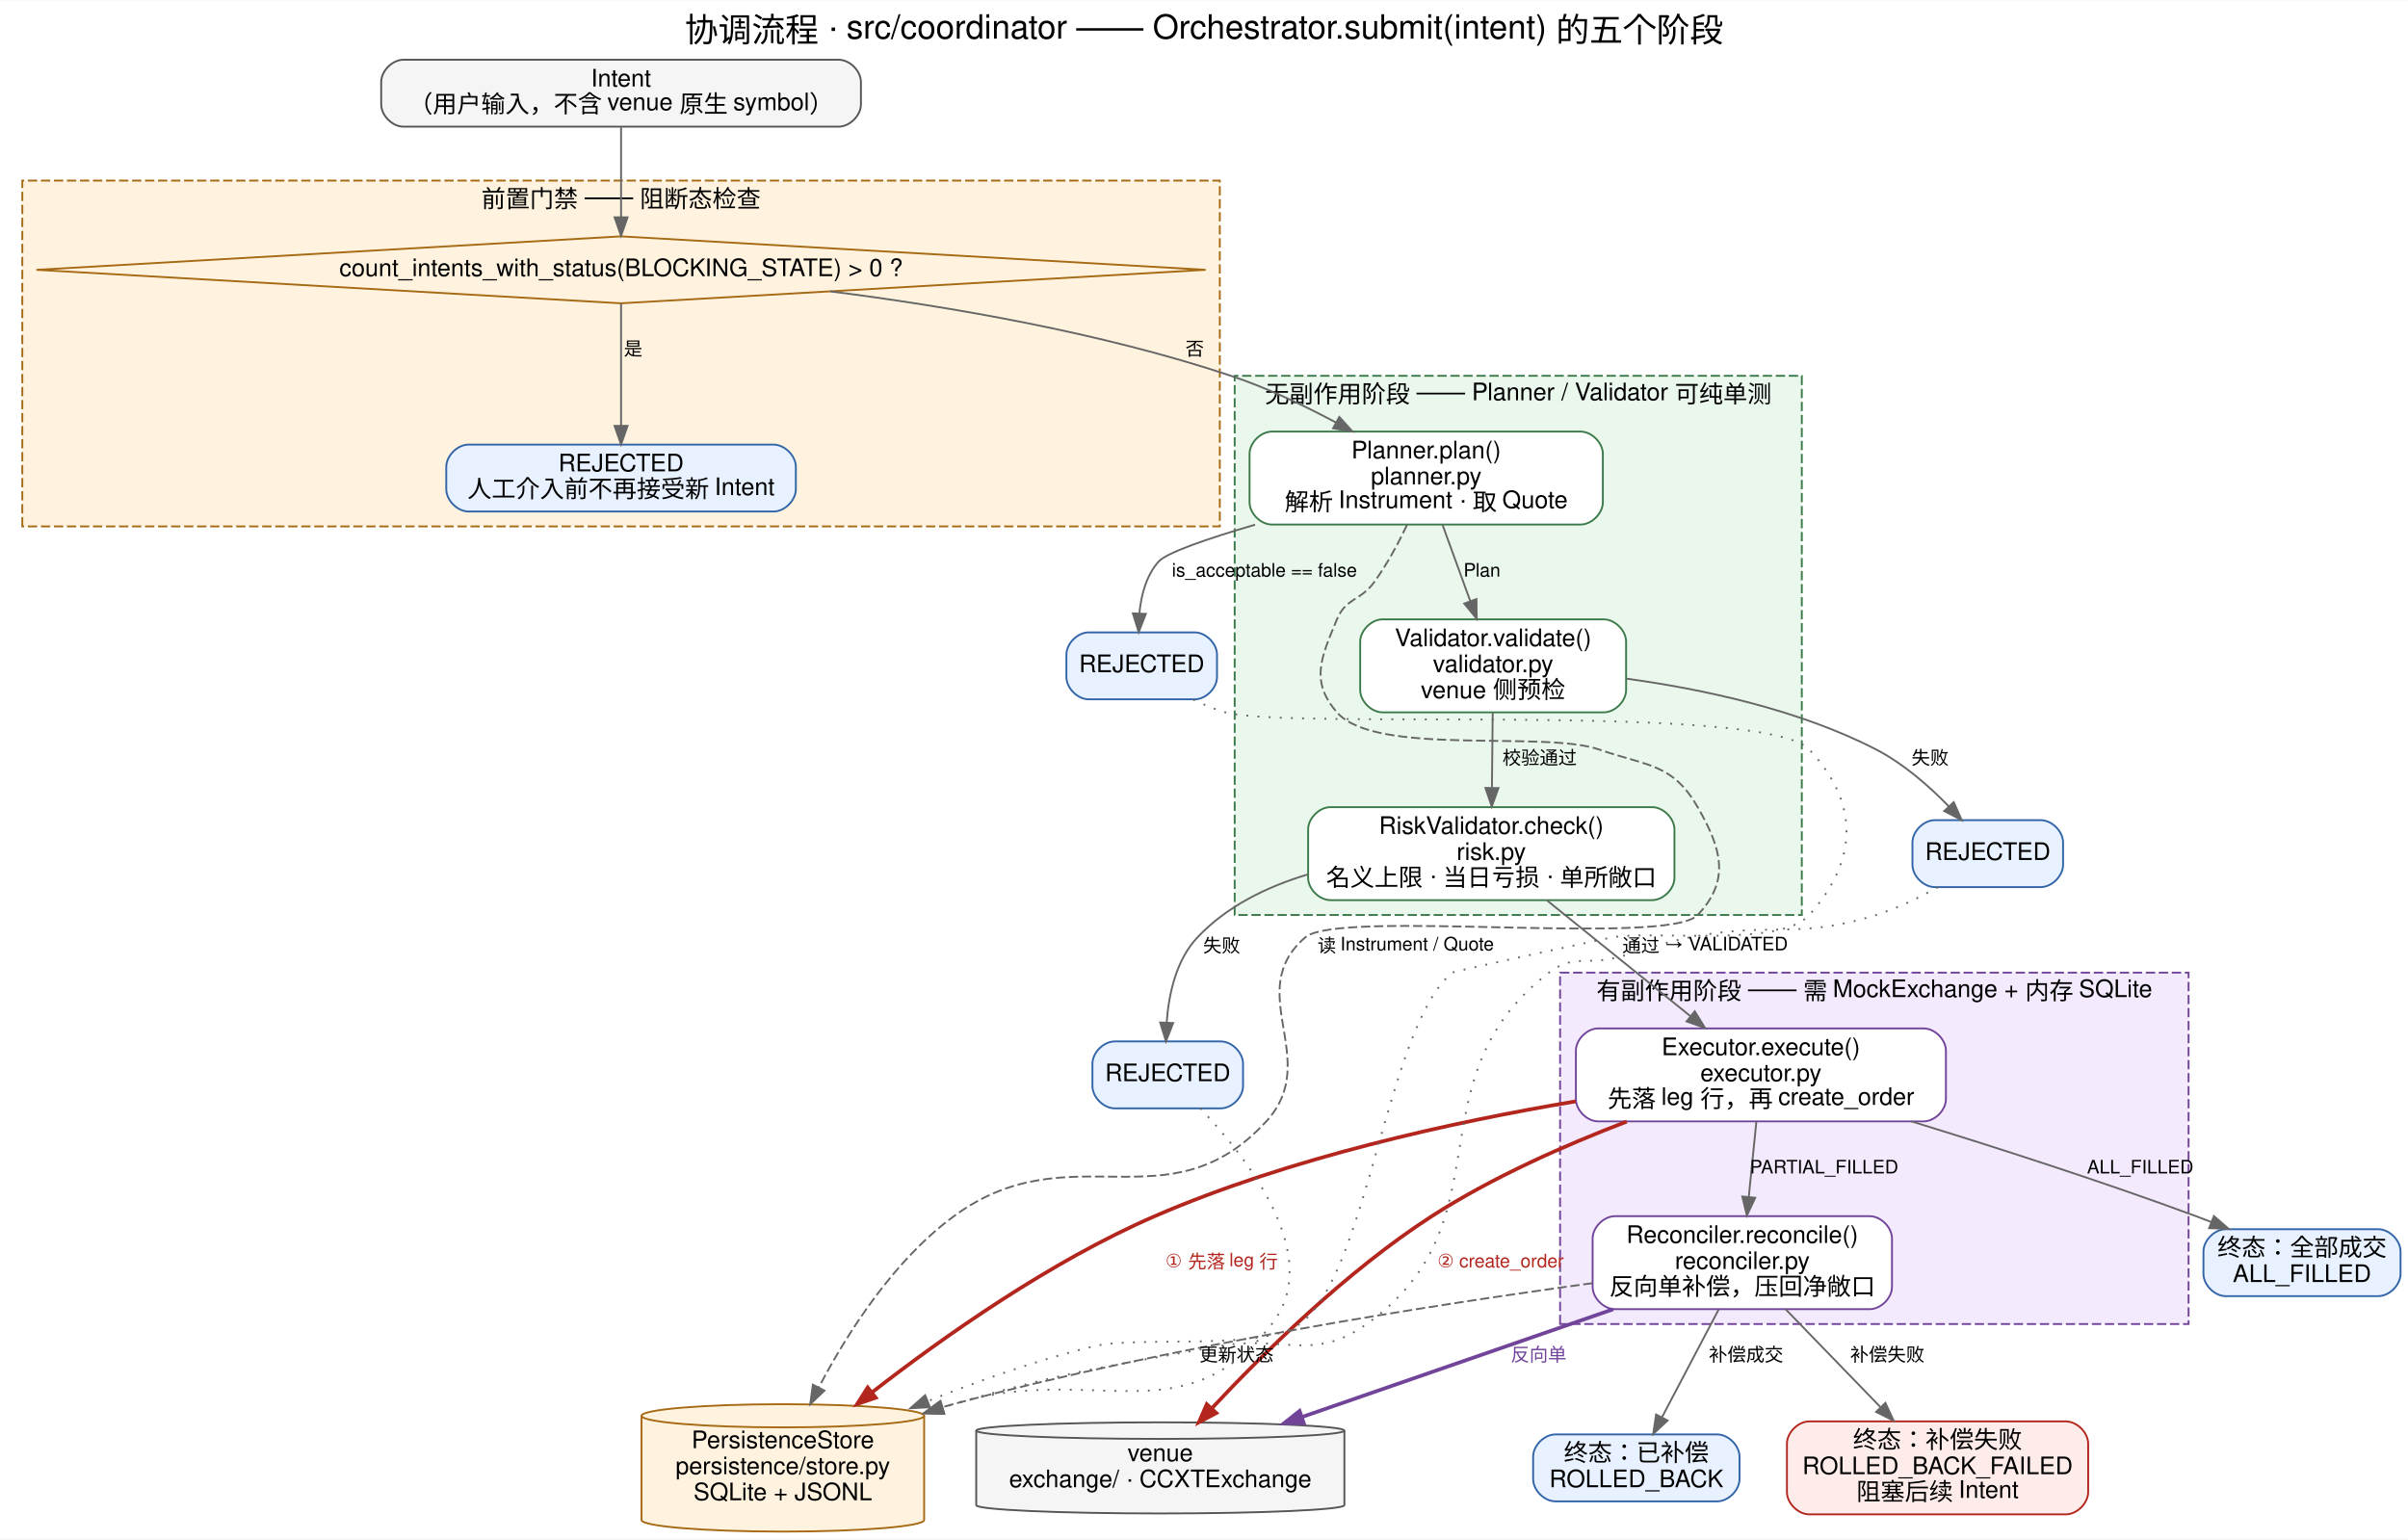
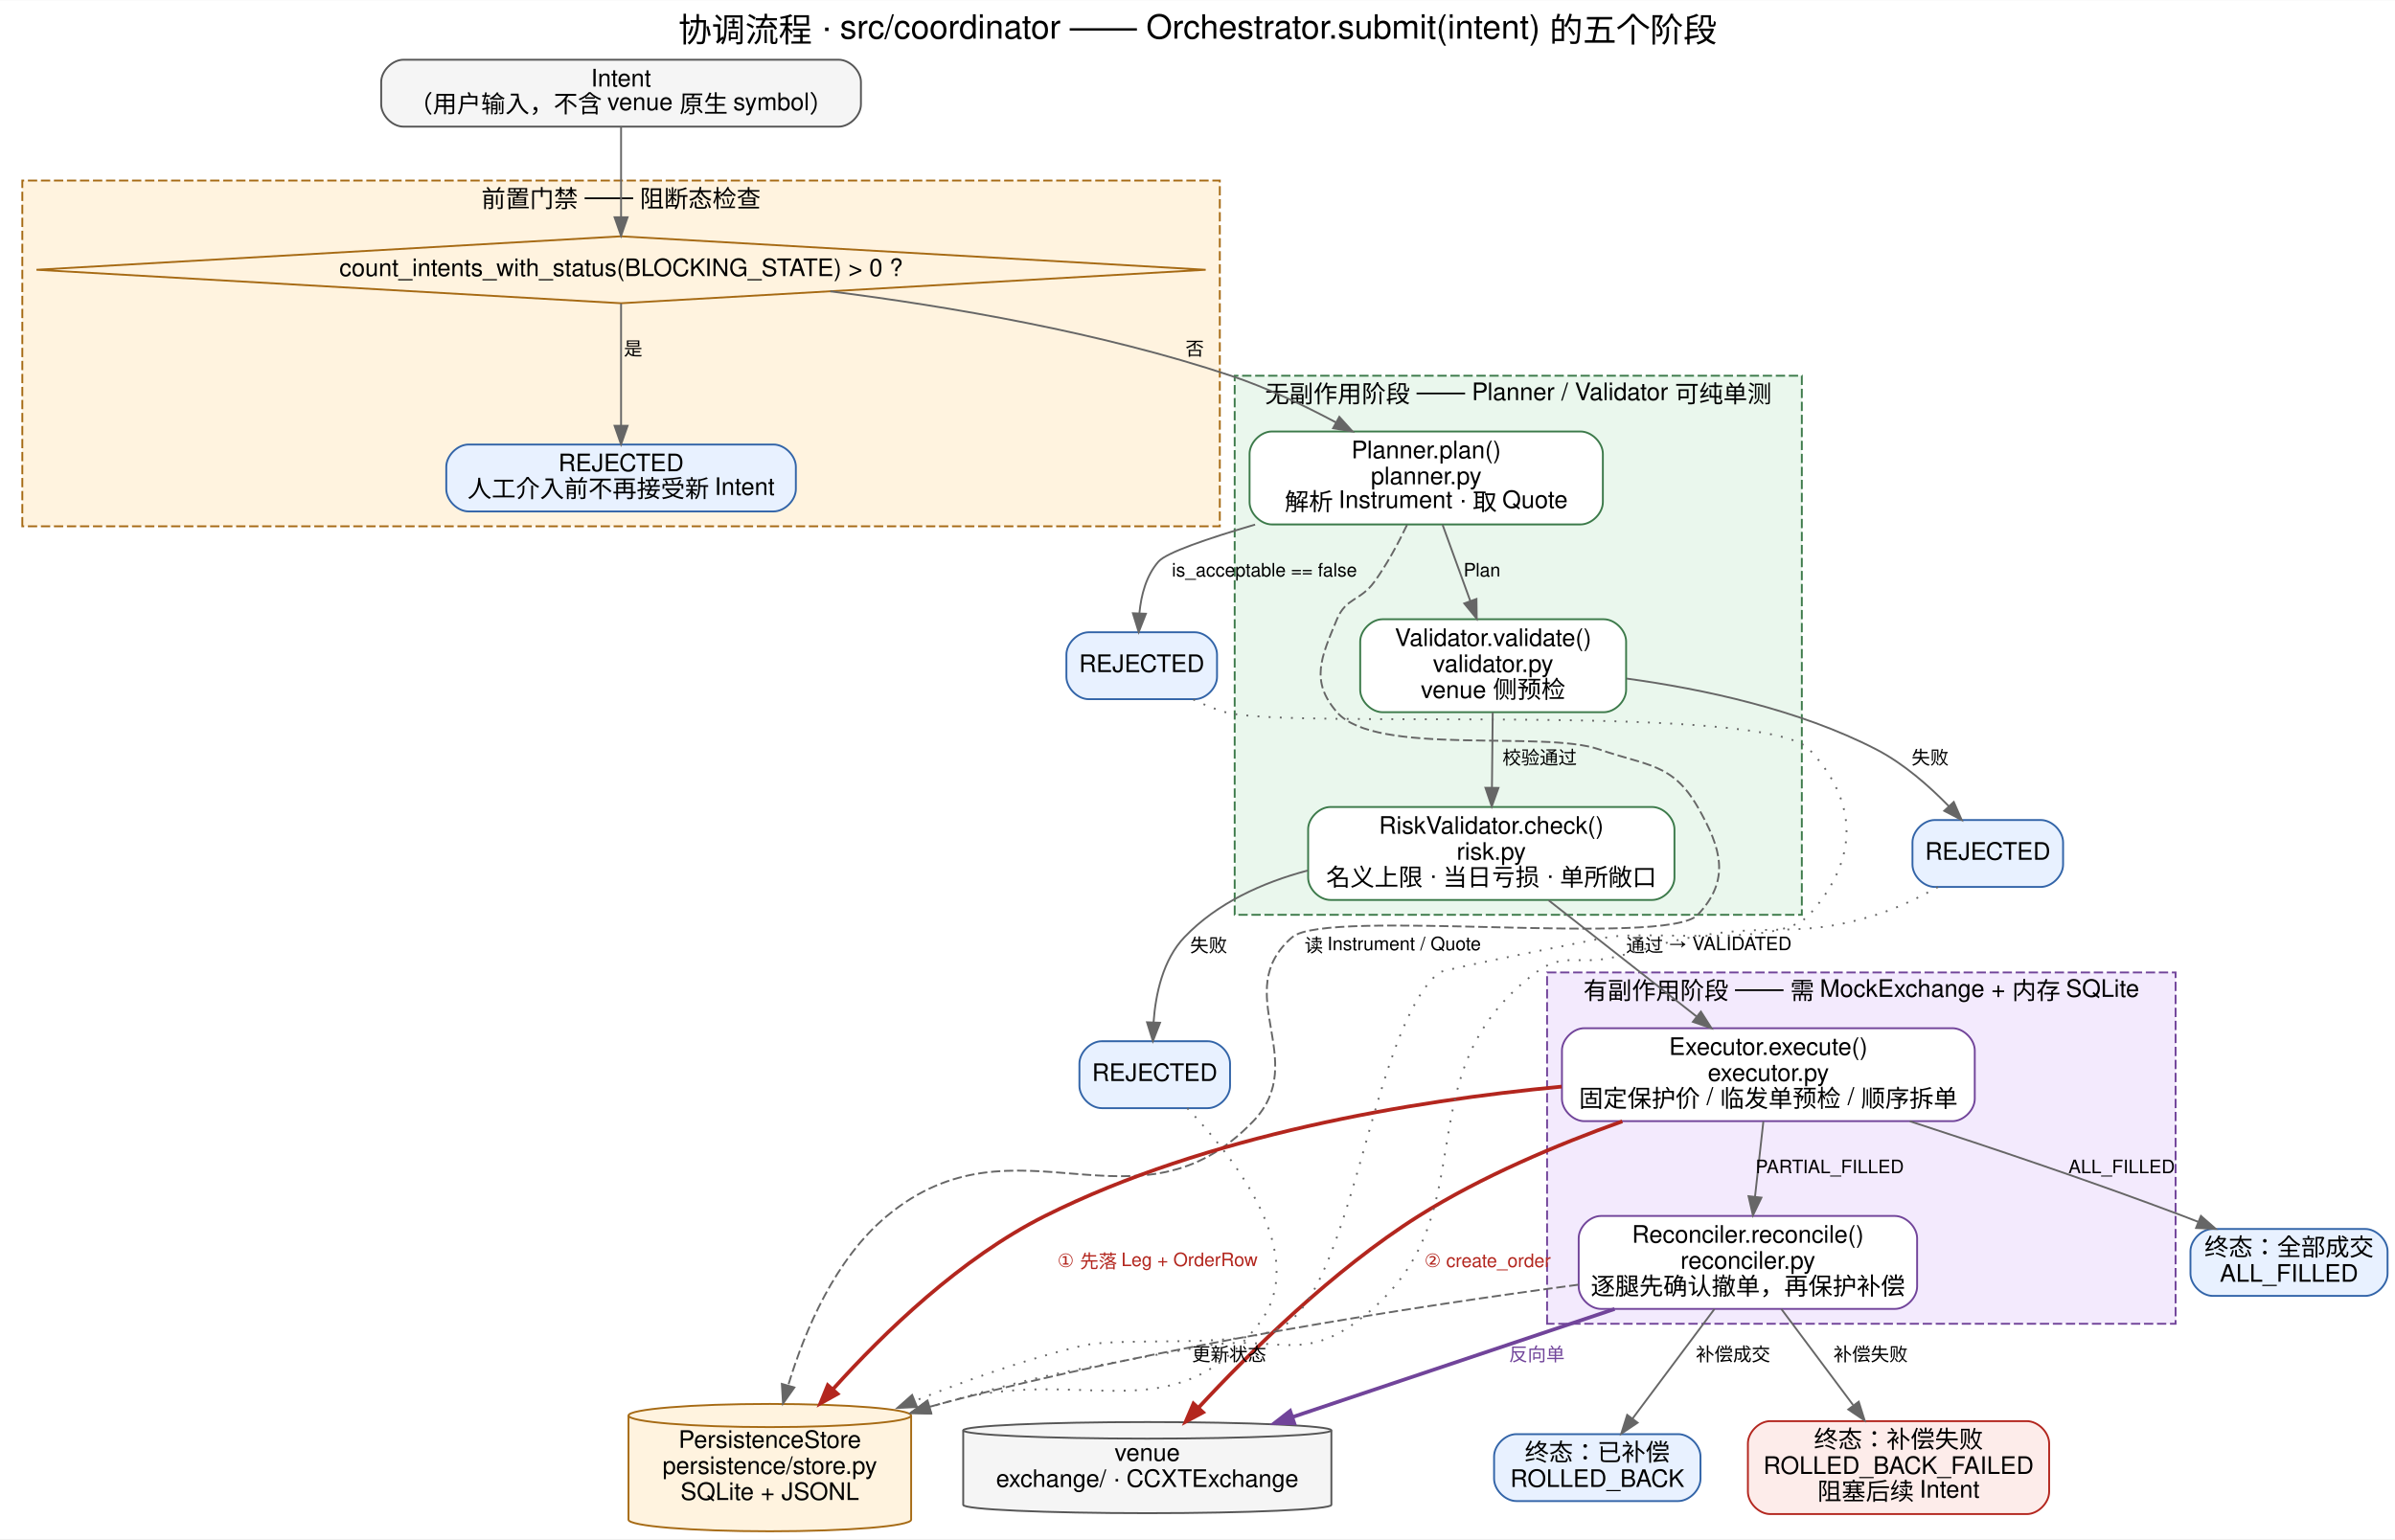
- <svg xmlns="http://www.w3.org/2000/svg" width="1295pt" height="828pt" viewBox="0.00 0.00 1295.00 827.75">
+ <svg xmlns="http://www.w3.org/2000/svg" width="1288pt" height="828pt" viewBox="0.00 0.00 1288.00 827.75">
  <g id="graph0" class="graph" transform="scale(1 1) rotate(0) translate(4 823.75)">
-     <polygon fill="white" stroke="transparent" points="-4,4 -4,-823.75 1291,-823.75 1291,4 -4,4" />
-     <text text-anchor="middle" x="643.5" y="-801.35" font-family="Helvetica,sans-Serif" font-size="18.00">协调流程 · src/coordinator —— Orchestrator.submit(intent) 的五个阶段</text>
+     <polygon fill="white" stroke="transparent" points="-4,4 -4,-823.75 1284,-823.75 1284,4 -4,4" />
+     <text text-anchor="middle" x="640" y="-801.35" font-family="Helvetica,sans-Serif" font-size="18.00">协调流程 · src/coordinator —— Orchestrator.submit(intent) 的五个阶段</text>
    <g id="clust1" class="cluster">
      <polygon fill="#fff3df" stroke="#a66a14" stroke-dasharray="5,2" points="8,-540.75 8,-726.75 652,-726.75 652,-540.75 8,-540.75" />
      <text text-anchor="middle" x="330" y="-712.35" font-family="Helvetica,sans-Serif" font-size="13.00">前置门禁 —— 阻断态检查</text>
    </g>
    <g id="clust2" class="cluster">
      <polygon fill="#eaf7ed" stroke="#3c7a4a" stroke-dasharray="5,2" points="660,-331.75 660,-621.75 965,-621.75 965,-331.75 660,-331.75" />
      <text text-anchor="middle" x="812.5" y="-607.35" font-family="Helvetica,sans-Serif" font-size="13.00">无副作用阶段 —— Planner / Validator 可纯单测</text>
    </g>
    <g id="clust3" class="cluster">
-       <polygon fill="#f3eafd" stroke="#71449a" stroke-dasharray="5,2" points="835,-111.75 835,-300.75 1173,-300.75 1173,-111.75 835,-111.75" />
-       <text text-anchor="middle" x="1004" y="-286.35" font-family="Helvetica,sans-Serif" font-size="13.00">有副作用阶段 —— 需 MockExchange + 内存 SQLite</text>
+       <polygon fill="#f3eafd" stroke="#71449a" stroke-dasharray="5,2" points="828,-111.75 828,-300.75 1166,-300.75 1166,-111.75 828,-111.75" />
+       <text text-anchor="middle" x="997" y="-286.35" font-family="Helvetica,sans-Serif" font-size="13.00">有副作用阶段 —— 需 MockExchange + 内存 SQLite</text>
    </g>
    <g id="node1" class="node">
      <path fill="#f5f5f5" stroke="#555555" d="M447,-791.75C447,-791.75 213,-791.75 213,-791.75 207,-791.75 201,-785.75 201,-779.75 201,-779.75 201,-767.75 201,-767.75 201,-761.75 207,-755.75 213,-755.75 213,-755.75 447,-755.75 447,-755.75 453,-755.75 459,-761.75 459,-767.75 459,-767.75 459,-779.75 459,-779.75 459,-785.75 453,-791.75 447,-791.75" />
      <text text-anchor="middle" x="330" y="-777.35" font-family="Helvetica,sans-Serif" font-size="13.00">Intent</text>
      <text text-anchor="middle" x="330" y="-763.35" font-family="Helvetica,sans-Serif" font-size="13.00">（用户输入，不含 venue 原生 symbol）</text>
    </g>
    <g id="node2" class="node">
      <polygon fill="#fff3df" stroke="#a66a14" points="330,-696.75 15.6,-678.75 330,-660.75 644.4,-678.75 330,-696.75" />
      <text text-anchor="middle" x="330" y="-675.35" font-family="Helvetica,sans-Serif" font-size="13.00">count_intents_with_status(BLOCKING_STATE) &gt; 0 ?</text>
    </g>
    <g id="edge1" class="edge">
      <path fill="none" stroke="#666666" d="M330,-755.69C330,-742.14 330,-722.93 330,-707.22" />
      <polygon fill="#666666" stroke="#666666" points="333.5,-707.01 330,-697.01 326.5,-707.01 333.5,-707.01" />
    </g>
    <g id="node3" class="node">
      <path fill="#e8f1ff" stroke="#3264a8" d="M412,-584.75C412,-584.75 248,-584.75 248,-584.75 242,-584.75 236,-578.75 236,-572.75 236,-572.75 236,-560.75 236,-560.75 236,-554.75 242,-548.75 248,-548.75 248,-548.75 412,-548.75 412,-548.75 418,-548.75 424,-554.75 424,-560.75 424,-560.75 424,-572.75 424,-572.75 424,-578.75 418,-584.75 412,-584.75" />
      <text text-anchor="middle" x="330" y="-570.35" font-family="Helvetica,sans-Serif" font-size="13.00">REJECTED</text>
      <text text-anchor="middle" x="330" y="-556.35" font-family="Helvetica,sans-Serif" font-size="13.00">人工介入前不再接受新 Intent</text>
    </g>
    <g id="edge2" class="edge">
      <path fill="none" stroke="#666666" d="M330,-660.56C330,-642.96 330,-615.36 330,-594.82" />
      <polygon fill="#666666" stroke="#666666" points="333.5,-594.82 330,-584.82 326.5,-594.82 333.5,-594.82" />
      <text text-anchor="middle" x="336.5" y="-632.75" font-family="Helvetica,sans-Serif" font-size="10.00">是</text>
    </g>
    <g id="node4" class="node">
      <path fill="#ffffff" stroke="#3c7a4a" d="M846,-591.75C846,-591.75 680,-591.75 680,-591.75 674,-591.75 668,-585.75 668,-579.75 668,-579.75 668,-553.75 668,-553.75 668,-547.75 674,-541.75 680,-541.75 680,-541.75 846,-541.75 846,-541.75 852,-541.75 858,-547.75 858,-553.75 858,-553.75 858,-579.75 858,-579.75 858,-585.75 852,-591.75 846,-591.75" />
      <text text-anchor="middle" x="763" y="-577.35" font-family="Helvetica,sans-Serif" font-size="13.00">Planner.plan()</text>
      <text text-anchor="middle" x="763" y="-563.35" font-family="Helvetica,sans-Serif" font-size="13.00">planner.py</text>
      <text text-anchor="middle" x="763" y="-549.35" font-family="Helvetica,sans-Serif" font-size="13.00">解析 Instrument · 取 Quote</text>
    </g>
    <g id="edge3" class="edge">
      <path fill="none" stroke="#666666" d="M442.53,-667.16C506.82,-658.99 588.27,-645.02 658,-621.75 677.21,-615.34 697.23,-605.84 714.57,-596.58" />
      <polygon fill="#666666" stroke="#666666" points="716.27,-599.64 723.38,-591.78 712.92,-593.5 716.27,-599.64" />
      <text text-anchor="middle" x="638.5" y="-632.75" font-family="Helvetica,sans-Serif" font-size="10.00">否</text>
    </g>
    <g id="node5" class="node">
      <path fill="#ffffff" stroke="#3c7a4a" d="M858.5,-490.75C858.5,-490.75 739.5,-490.75 739.5,-490.75 733.5,-490.75 727.5,-484.75 727.5,-478.75 727.5,-478.75 727.5,-452.75 727.5,-452.75 727.5,-446.75 733.5,-440.75 739.5,-440.75 739.5,-440.75 858.5,-440.75 858.5,-440.75 864.5,-440.75 870.5,-446.75 870.5,-452.75 870.5,-452.75 870.5,-478.75 870.5,-478.75 870.5,-484.75 864.5,-490.75 858.5,-490.75" />
      <text text-anchor="middle" x="799" y="-476.35" font-family="Helvetica,sans-Serif" font-size="13.00">Validator.validate()</text>
      <text text-anchor="middle" x="799" y="-462.35" font-family="Helvetica,sans-Serif" font-size="13.00">validator.py</text>
      <text text-anchor="middle" x="799" y="-448.35" font-family="Helvetica,sans-Serif" font-size="13.00">venue 侧预检</text>
    </g>
    <g id="edge5" class="edge">
      <path fill="none" stroke="#666666" d="M771.81,-541.53C776.3,-529.19 781.83,-513.97 786.73,-500.5" />
      <polygon fill="#666666" stroke="#666666" points="790.03,-501.66 790.16,-491.06 783.45,-499.26 790.03,-501.66" />
      <text text-anchor="middle" x="793" y="-513.75" font-family="Helvetica,sans-Serif" font-size="10.00">Plan</text>
    </g>
    <g id="node9" class="node">
-       <path fill="#fff3df" stroke="#a66a14" d="M493,-62.4C493,-65.83 458.94,-68.63 417,-68.63 375.06,-68.63 341,-65.83 341,-62.4 341,-62.4 341,-6.35 341,-6.35 341,-2.92 375.06,-0.12 417,-0.12 458.94,-0.12 493,-2.92 493,-6.35 493,-6.35 493,-62.4 493,-62.4" />
-       <path fill="none" stroke="#a66a14" d="M493,-62.4C493,-58.96 458.94,-56.17 417,-56.17 375.06,-56.17 341,-58.96 341,-62.4" />
-       <text text-anchor="middle" x="417" y="-44.98" font-family="Helvetica,sans-Serif" font-size="13.00">PersistenceStore</text>
-       <text text-anchor="middle" x="417" y="-30.98" font-family="Helvetica,sans-Serif" font-size="13.00">persistence/store.py</text>
-       <text text-anchor="middle" x="417" y="-16.98" font-family="Helvetica,sans-Serif" font-size="13.00">SQLite + JSONL</text>
+       <path fill="#fff3df" stroke="#a66a14" d="M486,-62.4C486,-65.83 451.94,-68.63 410,-68.63 368.06,-68.63 334,-65.83 334,-62.4 334,-62.4 334,-6.35 334,-6.35 334,-2.92 368.06,-0.12 410,-0.12 451.94,-0.12 486,-2.92 486,-6.35 486,-6.35 486,-62.4 486,-62.4" />
+       <path fill="none" stroke="#a66a14" d="M486,-62.4C486,-58.96 451.94,-56.17 410,-56.17 368.06,-56.17 334,-58.96 334,-62.4" />
+       <text text-anchor="middle" x="410" y="-44.98" font-family="Helvetica,sans-Serif" font-size="13.00">PersistenceStore</text>
+       <text text-anchor="middle" x="410" y="-30.98" font-family="Helvetica,sans-Serif" font-size="13.00">persistence/store.py</text>
+       <text text-anchor="middle" x="410" y="-16.98" font-family="Helvetica,sans-Serif" font-size="13.00">SQLite + JSONL</text>
    </g>
    <g id="edge18" class="edge">
-       <path fill="none" stroke="#666666" stroke-dasharray="5,2" d="M752.69,-541.52C747.96,-531.57 741.86,-520.2 735,-510.75 727.61,-500.58 719.81,-502.36 715,-490.75 706.5,-470.22 700.43,-457.53 715,-440.75 735.75,-416.85 826.11,-431.16 856,-420.75 881.77,-411.78 895.42,-413.42 909,-389.75 921.83,-367.39 926.7,-350.49 909,-331.75 892.87,-314.68 715.82,-335.04 698,-319.75 663.87,-290.46 707.41,-253.89 677,-220.75 624.24,-163.26 571.93,-215.88 509,-169.75 476.66,-146.04 451.92,-107.36 436.28,-77.57" />
-       <polygon fill="#666666" stroke="#666666" points="439.38,-75.95 431.72,-68.64 433.15,-79.14 439.38,-75.95" />
-       <text text-anchor="middle" x="752" y="-311.75" font-family="Helvetica,sans-Serif" font-size="10.00">读 Instrument / Quote</text>
+       <path fill="none" stroke="#666666" stroke-dasharray="5,2" d="M752.69,-541.52C747.96,-531.57 741.86,-520.2 735,-510.75 727.61,-500.58 719.81,-502.36 715,-490.75 706.5,-470.22 700.43,-457.53 715,-440.75 735.75,-416.85 826.11,-431.16 856,-420.75 881.77,-411.78 895.42,-413.42 909,-389.75 921.83,-367.39 926.72,-350.47 909,-331.75 892.32,-314.13 709.42,-335.53 691,-319.75 656.84,-290.49 701.09,-253.25 670,-220.75 607.48,-155.4 542.59,-227.52 473,-169.75 445.13,-146.61 428.87,-108.35 419.87,-78.56" />
+       <polygon fill="#666666" stroke="#666666" points="423.2,-77.48 417.09,-68.82 416.47,-79.4 423.2,-77.48" />
+       <text text-anchor="middle" x="745" y="-311.75" font-family="Helvetica,sans-Serif" font-size="10.00">读 Instrument / Quote</text>
    </g>
    <g id="node11" class="node">
      <path fill="#e8f1ff" stroke="#3264a8" d="M638.5,-483.75C638.5,-483.75 581.5,-483.75 581.5,-483.75 575.5,-483.75 569.5,-477.75 569.5,-471.75 569.5,-471.75 569.5,-459.75 569.5,-459.75 569.5,-453.75 575.5,-447.75 581.5,-447.75 581.5,-447.75 638.5,-447.75 638.5,-447.75 644.5,-447.75 650.5,-453.75 650.5,-459.75 650.5,-459.75 650.5,-471.75 650.5,-471.75 650.5,-477.75 644.5,-483.75 638.5,-483.75" />
      <text text-anchor="middle" x="610" y="-462.35" font-family="Helvetica,sans-Serif" font-size="13.00">REJECTED</text>
    </g>
    <g id="edge4" class="edge">
      <path fill="none" stroke="#666666" d="M670.97,-541.67C645.3,-534.15 623.21,-526.57 619,-521.75 612.41,-514.21 609.68,-503.77 608.76,-494.01" />
      <polygon fill="#666666" stroke="#666666" points="612.25,-493.72 608.38,-483.86 605.26,-493.98 612.25,-493.72" />
      <text text-anchor="middle" x="676" y="-513.75" font-family="Helvetica,sans-Serif" font-size="10.00">is_acceptable == false</text>
    </g>
    <g id="node6" class="node">
      <path fill="#ffffff" stroke="#3c7a4a" d="M884.5,-389.75C884.5,-389.75 711.5,-389.75 711.5,-389.75 705.5,-389.75 699.5,-383.75 699.5,-377.75 699.5,-377.75 699.5,-351.75 699.5,-351.75 699.5,-345.75 705.5,-339.75 711.5,-339.75 711.5,-339.75 884.5,-339.75 884.5,-339.75 890.5,-339.75 896.5,-345.75 896.5,-351.75 896.5,-351.75 896.5,-377.75 896.5,-377.75 896.5,-383.75 890.5,-389.75 884.5,-389.75" />
      <text text-anchor="middle" x="798" y="-375.35" font-family="Helvetica,sans-Serif" font-size="13.00">RiskValidator.check()</text>
      <text text-anchor="middle" x="798" y="-361.35" font-family="Helvetica,sans-Serif" font-size="13.00">risk.py</text>
      <text text-anchor="middle" x="798" y="-347.35" font-family="Helvetica,sans-Serif" font-size="13.00">名义上限 · 当日亏损 · 单所敞口</text>
    </g>
    <g id="edge7" class="edge">
      <path fill="none" stroke="#666666" d="M798.76,-440.53C798.63,-428.43 798.48,-413.56 798.35,-400.29" />
      <polygon fill="#666666" stroke="#666666" points="801.85,-400.03 798.25,-390.06 794.85,-400.1 801.85,-400.03" />
      <text text-anchor="middle" x="824" y="-412.75" font-family="Helvetica,sans-Serif" font-size="10.00">校验通过</text>
    </g>
    <g id="node12" class="node">
      <path fill="#e8f1ff" stroke="#3264a8" d="M1093.5,-382.75C1093.5,-382.75 1036.5,-382.75 1036.5,-382.75 1030.5,-382.75 1024.5,-376.75 1024.5,-370.75 1024.5,-370.75 1024.5,-358.75 1024.5,-358.75 1024.5,-352.75 1030.5,-346.75 1036.5,-346.75 1036.5,-346.75 1093.5,-346.75 1093.5,-346.75 1099.5,-346.75 1105.5,-352.75 1105.5,-358.75 1105.5,-358.75 1105.5,-370.75 1105.5,-370.75 1105.5,-376.75 1099.5,-382.75 1093.5,-382.75" />
      <text text-anchor="middle" x="1065" y="-361.35" font-family="Helvetica,sans-Serif" font-size="13.00">REJECTED</text>
    </g>
    <g id="edge6" class="edge">
      <path fill="none" stroke="#666666" d="M870.8,-458.84C911.9,-453.21 963.4,-442.21 1005,-420.75 1019.69,-413.17 1033.49,-401.03 1044.14,-390.08" />
      <polygon fill="#666666" stroke="#666666" points="1046.71,-392.46 1050.98,-382.76 1041.59,-387.68 1046.71,-392.46" />
      <text text-anchor="middle" x="1034" y="-412.75" font-family="Helvetica,sans-Serif" font-size="10.00">失败</text>
    </g>
    <g id="node7" class="node">
-       <path fill="#ffffff" stroke="#71449a" d="M1030.5,-270.75C1030.5,-270.75 855.5,-270.75 855.5,-270.75 849.5,-270.75 843.5,-264.75 843.5,-258.75 843.5,-258.75 843.5,-232.75 843.5,-232.75 843.5,-226.75 849.5,-220.75 855.5,-220.75 855.5,-220.75 1030.5,-220.75 1030.5,-220.75 1036.5,-220.75 1042.5,-226.75 1042.5,-232.75 1042.5,-232.75 1042.5,-258.75 1042.5,-258.75 1042.5,-264.75 1036.5,-270.75 1030.5,-270.75" />
-       <text text-anchor="middle" x="943" y="-256.35" font-family="Helvetica,sans-Serif" font-size="13.00">Executor.execute()</text>
-       <text text-anchor="middle" x="943" y="-242.35" font-family="Helvetica,sans-Serif" font-size="13.00">executor.py</text>
-       <text text-anchor="middle" x="943" y="-228.35" font-family="Helvetica,sans-Serif" font-size="13.00">先落 leg 行，再 create_order</text>
+       <path fill="#ffffff" stroke="#71449a" d="M1046,-270.75C1046,-270.75 848,-270.75 848,-270.75 842,-270.75 836,-264.75 836,-258.75 836,-258.75 836,-232.75 836,-232.75 836,-226.75 842,-220.75 848,-220.75 848,-220.75 1046,-220.75 1046,-220.75 1052,-220.75 1058,-226.75 1058,-232.75 1058,-232.75 1058,-258.75 1058,-258.75 1058,-264.75 1052,-270.75 1046,-270.75" />
+       <text text-anchor="middle" x="947" y="-256.35" font-family="Helvetica,sans-Serif" font-size="13.00">Executor.execute()</text>
+       <text text-anchor="middle" x="947" y="-242.35" font-family="Helvetica,sans-Serif" font-size="13.00">executor.py</text>
+       <text text-anchor="middle" x="947" y="-228.35" font-family="Helvetica,sans-Serif" font-size="13.00">固定保护价 / 临发单预检 / 顺序拆单</text>
    </g>
    <g id="edge9" class="edge">
-       <path fill="none" stroke="#666666" d="M828.04,-339.51C850.4,-321.47 881.08,-296.71 905.12,-277.32" />
-       <polygon fill="#666666" stroke="#666666" points="907.41,-279.96 912.99,-270.96 903.01,-274.52 907.41,-279.96" />
-       <text text-anchor="middle" x="913" y="-311.75" font-family="Helvetica,sans-Serif" font-size="10.00">通过 → VALIDATED</text>
+       <path fill="none" stroke="#666666" d="M828.87,-339.51C851.92,-321.41 883.58,-296.55 908.32,-277.12" />
+       <polygon fill="#666666" stroke="#666666" points="910.72,-279.69 916.42,-270.76 906.4,-274.18 910.72,-279.69" />
+       <text text-anchor="middle" x="915" y="-311.75" font-family="Helvetica,sans-Serif" font-size="10.00">通过 → VALIDATED</text>
    </g>
    <g id="node13" class="node">
-       <path fill="#e8f1ff" stroke="#3264a8" d="M652.5,-263.75C652.5,-263.75 595.5,-263.75 595.5,-263.75 589.5,-263.75 583.5,-257.75 583.5,-251.75 583.5,-251.75 583.5,-239.75 583.5,-239.75 583.5,-233.75 589.5,-227.75 595.5,-227.75 595.5,-227.75 652.5,-227.75 652.5,-227.75 658.5,-227.75 664.5,-233.75 664.5,-239.75 664.5,-239.75 664.5,-251.75 664.5,-251.75 664.5,-257.75 658.5,-263.75 652.5,-263.75" />
-       <text text-anchor="middle" x="624" y="-242.35" font-family="Helvetica,sans-Serif" font-size="13.00">REJECTED</text>
+       <path fill="#e8f1ff" stroke="#3264a8" d="M645.5,-263.75C645.5,-263.75 588.5,-263.75 588.5,-263.75 582.5,-263.75 576.5,-257.75 576.5,-251.75 576.5,-251.75 576.5,-239.75 576.5,-239.75 576.5,-233.75 582.5,-227.75 588.5,-227.75 588.5,-227.75 645.5,-227.75 645.5,-227.75 651.5,-227.75 657.5,-233.75 657.5,-239.75 657.5,-239.75 657.5,-251.75 657.5,-251.75 657.5,-257.75 651.5,-263.75 645.5,-263.75" />
+       <text text-anchor="middle" x="617" y="-242.35" font-family="Helvetica,sans-Serif" font-size="13.00">REJECTED</text>
    </g>
    <g id="edge8" class="edge">
-       <path fill="none" stroke="#666666" d="M699.25,-353.55C677.22,-346.94 655.75,-336.4 640,-319.75 628.59,-307.69 624.59,-289.45 623.44,-274.22" />
-       <polygon fill="#666666" stroke="#666666" points="626.92,-273.65 623.05,-263.79 619.93,-273.92 626.92,-273.65" />
-       <text text-anchor="middle" x="653" y="-311.75" font-family="Helvetica,sans-Serif" font-size="10.00">失败</text>
+       <path fill="none" stroke="#666666" d="M699.23,-355.58C674.74,-349.06 650.52,-338.07 633,-319.75 621.42,-307.64 617.45,-289.16 616.36,-273.82" />
+       <polygon fill="#666666" stroke="#666666" points="619.86,-273.7 616.01,-263.83 612.86,-273.94 619.86,-273.7" />
+       <text text-anchor="middle" x="646" y="-311.75" font-family="Helvetica,sans-Serif" font-size="10.00">失败</text>
    </g>
    <g id="node8" class="node">
-       <path fill="#ffffff" stroke="#71449a" d="M1001.5,-169.75C1001.5,-169.75 864.5,-169.75 864.5,-169.75 858.5,-169.75 852.5,-163.75 852.5,-157.75 852.5,-157.75 852.5,-131.75 852.5,-131.75 852.5,-125.75 858.5,-119.75 864.5,-119.75 864.5,-119.75 1001.5,-119.75 1001.5,-119.75 1007.5,-119.75 1013.5,-125.75 1013.5,-131.75 1013.5,-131.75 1013.5,-157.75 1013.5,-157.75 1013.5,-163.75 1007.5,-169.75 1001.5,-169.75" />
-       <text text-anchor="middle" x="933" y="-155.35" font-family="Helvetica,sans-Serif" font-size="13.00">Reconciler.reconcile()</text>
-       <text text-anchor="middle" x="933" y="-141.35" font-family="Helvetica,sans-Serif" font-size="13.00">reconciler.py</text>
-       <text text-anchor="middle" x="933" y="-127.35" font-family="Helvetica,sans-Serif" font-size="13.00">反向单补偿，压回净敞口</text>
+       <path fill="#ffffff" stroke="#71449a" d="M1015,-169.75C1015,-169.75 857,-169.75 857,-169.75 851,-169.75 845,-163.75 845,-157.75 845,-157.75 845,-131.75 845,-131.75 845,-125.75 851,-119.75 857,-119.75 857,-119.75 1015,-119.75 1015,-119.75 1021,-119.75 1027,-125.75 1027,-131.75 1027,-131.75 1027,-157.75 1027,-157.75 1027,-163.75 1021,-169.75 1015,-169.75" />
+       <text text-anchor="middle" x="936" y="-155.35" font-family="Helvetica,sans-Serif" font-size="13.00">Reconciler.reconcile()</text>
+       <text text-anchor="middle" x="936" y="-141.35" font-family="Helvetica,sans-Serif" font-size="13.00">reconciler.py</text>
+       <text text-anchor="middle" x="936" y="-127.35" font-family="Helvetica,sans-Serif" font-size="13.00">逐腿先确认撤单，再保护补偿</text>
    </g>
    <g id="edge11" class="edge">
-       <path fill="none" stroke="#666666" d="M940.55,-220.53C939.33,-208.43 937.83,-193.56 936.49,-180.29" />
-       <polygon fill="#666666" stroke="#666666" points="939.94,-179.66 935.46,-170.06 932.98,-180.36 939.94,-179.66" />
-       <text text-anchor="middle" x="977" y="-192.75" font-family="Helvetica,sans-Serif" font-size="10.00">PARTIAL_FILLED</text>
+       <path fill="none" stroke="#666666" d="M944.31,-220.53C942.96,-208.43 941.31,-193.56 939.84,-180.29" />
+       <polygon fill="#666666" stroke="#666666" points="943.28,-179.61 938.7,-170.06 936.33,-180.39 943.28,-179.61" />
+       <text text-anchor="middle" x="980" y="-192.75" font-family="Helvetica,sans-Serif" font-size="10.00">PARTIAL_FILLED</text>
    </g>
    <g id="edge14" class="edge">
-       <path fill="none" stroke="#b3261e" stroke-width="2" d="M843.4,-231.52C777.27,-220.43 689.61,-201.21 617,-169.75 560.92,-145.45 503.71,-105.12 464.92,-74.97" />
-       <polygon fill="#b3261e" stroke="#b3261e" stroke-width="2" points="466.96,-72.12 456.93,-68.7 462.64,-77.63 466.96,-72.12" />
-       <text text-anchor="middle" x="653" y="-142.25" font-family="Helvetica,sans-Serif" font-size="10.00" fill="#b3261e">① 先落 leg 行</text>
+       <path fill="none" stroke="#b3261e" stroke-width="2" d="M835.82,-239.33C755.09,-231.68 645.19,-213.37 558,-169.75 512.93,-147.21 471.38,-107.01 443.85,-76.44" />
+       <polygon fill="#b3261e" stroke="#b3261e" stroke-width="2" points="446.41,-74.05 437.16,-68.89 441.17,-78.69 446.41,-74.05" />
+       <text text-anchor="middle" x="618.5" y="-142.25" font-family="Helvetica,sans-Serif" font-size="10.00" fill="#b3261e">① 先落 Leg + OrderRow</text>
    </g>
    <g id="node10" class="node">
-       <path fill="#f5f5f5" stroke="#555555" d="M719,-54.42C719,-56.88 674.63,-58.88 620,-58.88 565.37,-58.88 521,-56.88 521,-54.42 521,-54.42 521,-14.33 521,-14.33 521,-11.87 565.37,-9.87 620,-9.87 674.63,-9.87 719,-11.87 719,-14.33 719,-14.33 719,-54.42 719,-54.42" />
-       <path fill="none" stroke="#555555" d="M719,-54.42C719,-51.96 674.63,-49.97 620,-49.97 565.37,-49.97 521,-51.96 521,-54.42" />
-       <text text-anchor="middle" x="620" y="-37.98" font-family="Helvetica,sans-Serif" font-size="13.00">venue</text>
-       <text text-anchor="middle" x="620" y="-23.98" font-family="Helvetica,sans-Serif" font-size="13.00">exchange/ · CCXTExchange</text>
+       <path fill="#f5f5f5" stroke="#555555" d="M712,-54.42C712,-56.88 667.63,-58.88 613,-58.88 558.37,-58.88 514,-56.88 514,-54.42 514,-54.42 514,-14.33 514,-14.33 514,-11.87 558.37,-9.87 613,-9.87 667.63,-9.87 712,-11.87 712,-14.33 712,-14.33 712,-54.42 712,-54.42" />
+       <path fill="none" stroke="#555555" d="M712,-54.42C712,-51.96 667.63,-49.97 613,-49.97 558.37,-49.97 514,-51.96 514,-54.42" />
+       <text text-anchor="middle" x="613" y="-37.98" font-family="Helvetica,sans-Serif" font-size="13.00">venue</text>
+       <text text-anchor="middle" x="613" y="-23.98" font-family="Helvetica,sans-Serif" font-size="13.00">exchange/ · CCXTExchange</text>
    </g>
    <g id="edge15" class="edge">
-       <path fill="none" stroke="#b3261e" stroke-width="2" d="M870.86,-220.64C837.6,-207.93 798.4,-190.63 766,-169.75 720.28,-140.29 675.42,-96.05 647.75,-66.48" />
-       <polygon fill="#b3261e" stroke="#b3261e" stroke-width="2" points="650.12,-63.88 640.75,-58.92 644.98,-68.63 650.12,-63.88" />
-       <text text-anchor="middle" x="803" y="-142.25" font-family="Helvetica,sans-Serif" font-size="10.00" fill="#b3261e">② create_order</text>
+       <path fill="none" stroke="#b3261e" stroke-width="2" d="M868.47,-220.65C833.53,-208.15 792.75,-191 759,-169.75 712.97,-140.78 668.18,-96.43 640.61,-66.69" />
+       <polygon fill="#b3261e" stroke="#b3261e" stroke-width="2" points="642.98,-64.1 633.65,-59.09 637.82,-68.83 642.98,-64.1" />
+       <text text-anchor="middle" x="796" y="-142.25" font-family="Helvetica,sans-Serif" font-size="10.00" fill="#b3261e">② create_order</text>
    </g>
    <g id="node14" class="node">
-       <path fill="#e8f1ff" stroke="#3264a8" d="M1275,-162.75C1275,-162.75 1193,-162.75 1193,-162.75 1187,-162.75 1181,-156.75 1181,-150.75 1181,-150.75 1181,-138.75 1181,-138.75 1181,-132.75 1187,-126.75 1193,-126.75 1193,-126.75 1275,-126.75 1275,-126.75 1281,-126.75 1287,-132.75 1287,-138.75 1287,-138.75 1287,-150.75 1287,-150.75 1287,-156.75 1281,-162.75 1275,-162.75" />
-       <text text-anchor="middle" x="1234" y="-148.35" font-family="Helvetica,sans-Serif" font-size="13.00">终态：全部成交</text>
-       <text text-anchor="middle" x="1234" y="-134.35" font-family="Helvetica,sans-Serif" font-size="13.00">ALL_FILLED</text>
+       <path fill="#e8f1ff" stroke="#3264a8" d="M1268,-162.75C1268,-162.75 1186,-162.75 1186,-162.75 1180,-162.75 1174,-156.75 1174,-150.75 1174,-150.75 1174,-138.75 1174,-138.75 1174,-132.75 1180,-126.75 1186,-126.75 1186,-126.75 1268,-126.75 1268,-126.75 1274,-126.75 1280,-132.75 1280,-138.75 1280,-138.75 1280,-150.75 1280,-150.75 1280,-156.75 1274,-162.75 1268,-162.75" />
+       <text text-anchor="middle" x="1227" y="-148.35" font-family="Helvetica,sans-Serif" font-size="13.00">终态：全部成交</text>
+       <text text-anchor="middle" x="1227" y="-134.35" font-family="Helvetica,sans-Serif" font-size="13.00">ALL_FILLED</text>
    </g>
    <g id="edge10" class="edge">
-       <path fill="none" stroke="#666666" d="M1024.01,-220.72C1069.34,-206.79 1126.69,-188.36 1177,-169.75 1179.69,-168.75 1182.44,-167.71 1185.21,-166.62" />
-       <polygon fill="#666666" stroke="#666666" points="1186.64,-169.82 1194.62,-162.86 1184.04,-163.32 1186.64,-169.82" />
-       <text text-anchor="middle" x="1147" y="-192.75" font-family="Helvetica,sans-Serif" font-size="10.00">ALL_FILLED</text>
+       <path fill="none" stroke="#666666" d="M1023.1,-220.7C1066.43,-206.62 1121.57,-188.06 1170,-169.75 1172.68,-168.74 1175.43,-167.67 1178.19,-166.58" />
+       <polygon fill="#666666" stroke="#666666" points="1179.63,-169.77 1187.6,-162.79 1177.01,-163.28 1179.63,-169.77" />
+       <text text-anchor="middle" x="1137" y="-192.75" font-family="Helvetica,sans-Serif" font-size="10.00">ALL_FILLED</text>
    </g>
    <g id="edge17" class="edge">
-       <path fill="none" stroke="#666666" stroke-dasharray="5,2" d="M852.39,-133.72C766.41,-122.05 626.71,-100.26 509,-68.75 507.06,-68.23 505.11,-67.69 503.14,-67.13" />
-       <polygon fill="#666666" stroke="#666666" points="503.82,-63.68 493.24,-64.17 501.81,-70.38 503.82,-63.68" />
-       <text text-anchor="middle" x="661" y="-91.75" font-family="Helvetica,sans-Serif" font-size="10.00">更新状态</text>
+       <path fill="none" stroke="#666666" stroke-dasharray="5,2" d="M844.81,-132.77C756.28,-120.99 618.58,-99.71 502,-68.75 500.06,-68.23 498.1,-67.7 496.14,-67.14" />
+       <polygon fill="#666666" stroke="#666666" points="496.81,-63.69 486.23,-64.19 494.82,-70.4 496.81,-63.69" />
+       <text text-anchor="middle" x="657" y="-91.75" font-family="Helvetica,sans-Serif" font-size="10.00">更新状态</text>
    </g>
    <g id="edge16" class="edge">
-       <path fill="none" stroke="#71449a" stroke-width="2" d="M863.54,-119.7C813.96,-102.53 747.3,-79.45 696.25,-61.78" />
-       <polygon fill="#71449a" stroke="#71449a" stroke-width="2" points="697.18,-58.4 686.59,-58.43 694.89,-65.01 697.18,-58.4" />
-       <text text-anchor="middle" x="823.5" y="-91.75" font-family="Helvetica,sans-Serif" font-size="10.00" fill="#71449a">反向单</text>
+       <path fill="none" stroke="#71449a" stroke-width="2" d="M864.32,-119.7C812.96,-102.47 743.85,-79.28 691.09,-61.58" />
+       <polygon fill="#71449a" stroke="#71449a" stroke-width="2" points="692.04,-58.2 681.44,-58.34 689.81,-64.84 692.04,-58.2" />
+       <text text-anchor="middle" x="822.5" y="-91.75" font-family="Helvetica,sans-Serif" font-size="10.00" fill="#71449a">反向单</text>
    </g>
    <g id="node15" class="node">
-       <path fill="#e8f1ff" stroke="#3264a8" d="M919.5,-52.38C919.5,-52.38 832.5,-52.38 832.5,-52.38 826.5,-52.38 820.5,-46.38 820.5,-40.38 820.5,-40.38 820.5,-28.37 820.5,-28.37 820.5,-22.38 826.5,-16.38 832.5,-16.38 832.5,-16.38 919.5,-16.38 919.5,-16.38 925.5,-16.38 931.5,-22.38 931.5,-28.38 931.5,-28.38 931.5,-40.38 931.5,-40.38 931.5,-46.38 925.5,-52.38 919.5,-52.38" />
-       <text text-anchor="middle" x="876" y="-37.98" font-family="Helvetica,sans-Serif" font-size="13.00">终态：已补偿</text>
-       <text text-anchor="middle" x="876" y="-23.98" font-family="Helvetica,sans-Serif" font-size="13.00">ROLLED_BACK</text>
+       <path fill="#e8f1ff" stroke="#3264a8" d="M898.5,-52.38C898.5,-52.38 811.5,-52.38 811.5,-52.38 805.5,-52.38 799.5,-46.38 799.5,-40.38 799.5,-40.38 799.5,-28.37 799.5,-28.37 799.5,-22.38 805.5,-16.38 811.5,-16.38 811.5,-16.38 898.5,-16.38 898.5,-16.38 904.5,-16.38 910.5,-22.38 910.5,-28.38 910.5,-28.38 910.5,-40.38 910.5,-40.38 910.5,-46.38 904.5,-52.38 898.5,-52.38" />
+       <text text-anchor="middle" x="855" y="-37.98" font-family="Helvetica,sans-Serif" font-size="13.00">终态：已补偿</text>
+       <text text-anchor="middle" x="855" y="-23.98" font-family="Helvetica,sans-Serif" font-size="13.00">ROLLED_BACK</text>
    </g>
    <g id="edge12" class="edge">
-       <path fill="none" stroke="#666666" d="M920.35,-119.7C911.33,-102.55 899.2,-79.49 889.91,-61.82" />
-       <polygon fill="#666666" stroke="#666666" points="892.83,-59.85 885.07,-52.63 886.63,-63.11 892.83,-59.85" />
-       <text text-anchor="middle" x="935" y="-91.75" font-family="Helvetica,sans-Serif" font-size="10.00">补偿成交</text>
+       <path fill="none" stroke="#666666" d="M918.02,-119.7C904.97,-102.23 887.33,-78.63 874.03,-60.84" />
+       <polygon fill="#666666" stroke="#666666" points="876.68,-58.54 867.89,-52.63 871.08,-62.73 876.68,-58.54" />
+       <text text-anchor="middle" x="928" y="-91.75" font-family="Helvetica,sans-Serif" font-size="10.00">补偿成交</text>
    </g>
    <g id="node16" class="node">
-       <path fill="#fdecea" stroke="#b3261e" d="M1107,-59.38C1107,-59.38 969,-59.38 969,-59.38 963,-59.38 957,-53.38 957,-47.38 957,-47.38 957,-21.38 957,-21.38 957,-15.38 963,-9.38 969,-9.38 969,-9.38 1107,-9.38 1107,-9.38 1113,-9.38 1119,-15.38 1119,-21.38 1119,-21.38 1119,-47.38 1119,-47.38 1119,-53.38 1113,-59.38 1107,-59.38" />
-       <text text-anchor="middle" x="1038" y="-44.98" font-family="Helvetica,sans-Serif" font-size="13.00">终态：补偿失败</text>
-       <text text-anchor="middle" x="1038" y="-30.98" font-family="Helvetica,sans-Serif" font-size="13.00">ROLLED_BACK_FAILED</text>
-       <text text-anchor="middle" x="1038" y="-16.98" font-family="Helvetica,sans-Serif" font-size="13.00">阻塞后续 Intent</text>
+       <path fill="#fdecea" stroke="#b3261e" d="M1086,-59.38C1086,-59.38 948,-59.38 948,-59.38 942,-59.38 936,-53.38 936,-47.38 936,-47.38 936,-21.38 936,-21.38 936,-15.38 942,-9.38 948,-9.38 948,-9.38 1086,-9.38 1086,-9.38 1092,-9.38 1098,-15.38 1098,-21.38 1098,-21.38 1098,-47.38 1098,-47.38 1098,-53.38 1092,-59.38 1086,-59.38" />
+       <text text-anchor="middle" x="1017" y="-44.98" font-family="Helvetica,sans-Serif" font-size="13.00">终态：补偿失败</text>
+       <text text-anchor="middle" x="1017" y="-30.98" font-family="Helvetica,sans-Serif" font-size="13.00">ROLLED_BACK_FAILED</text>
+       <text text-anchor="middle" x="1017" y="-16.98" font-family="Helvetica,sans-Serif" font-size="13.00">阻塞后续 Intent</text>
    </g>
    <g id="edge13" class="edge">
-       <path fill="none" stroke="#666666" d="M956.3,-119.7C971.29,-104.23 990.92,-83.96 1007.19,-67.17" />
-       <polygon fill="#666666" stroke="#666666" points="1009.95,-69.35 1014.4,-59.73 1004.93,-64.48 1009.95,-69.35" />
-       <text text-anchor="middle" x="1011" y="-91.75" font-family="Helvetica,sans-Serif" font-size="10.00">补偿失败</text>
+       <path fill="none" stroke="#666666" d="M953.98,-119.7C965.33,-104.51 980.14,-84.69 992.55,-68.08" />
+       <polygon fill="#666666" stroke="#666666" points="995.61,-69.84 998.79,-59.73 990,-65.65 995.61,-69.84" />
+       <text text-anchor="middle" x="1002" y="-91.75" font-family="Helvetica,sans-Serif" font-size="10.00">补偿失败</text>
    </g>
    <g id="edge19" class="edge">
-       <path fill="none" stroke="#666666" stroke-dasharray="1,5" d="M637.79,-447.59C643.32,-444.86 649.21,-442.4 655,-440.75 688.63,-431.2 945.08,-446.24 969,-420.75 996.07,-391.9 995.35,-361.25 969,-331.75 953.21,-314.07 886.38,-323.65 863,-319.75 861.79,-319.55 777.94,-301.53 777,-300.75 741.67,-271.63 731.87,-138.89 695,-111.75 675.02,-97.04 608.11,-105.59 584,-99.75 554.29,-92.55 522.74,-81.37 495.16,-70.34" />
-       <polygon fill="#666666" stroke="#666666" points="496.17,-66.97 485.58,-66.45 493.53,-73.46 496.17,-66.97" />
+       <path fill="none" stroke="#666666" stroke-dasharray="1,5" d="M637.79,-447.59C643.32,-444.86 649.21,-442.4 655,-440.75 688.63,-431.2 945.08,-446.24 969,-420.75 996.07,-391.9 995.38,-361.22 969,-331.75 952.9,-313.76 884.85,-323.56 861,-319.75 858.45,-319.34 772,-302.38 770,-300.75 734.51,-271.83 724.87,-138.89 688,-111.75 668.02,-97.04 601.11,-105.59 577,-99.75 547.29,-92.55 515.74,-81.37 488.16,-70.34" />
+       <polygon fill="#666666" stroke="#666666" points="489.17,-66.97 478.58,-66.45 486.53,-73.46 489.17,-66.97" />
    </g>
    <g id="edge20" class="edge">
-       <path fill="none" stroke="#666666" stroke-dasharray="1,5" d="M1038.16,-346.7C1028.11,-341.06 1016.37,-335.33 1005,-331.75 962.3,-318.32 948.92,-328.38 905,-319.75 886.91,-316.2 882.89,-313.2 865,-308.75 849.09,-304.8 841.99,-310.74 829,-300.75 753.99,-243.07 807.97,-166.78 731,-111.75 701.75,-90.84 686.36,-106.25 651,-99.75 587.47,-88.06 571.06,-86.69 509,-68.75 507.04,-68.18 505.06,-67.6 503.07,-66.99" />
-       <polygon fill="#666666" stroke="#666666" points="503.64,-63.5 493.05,-63.85 501.54,-70.18 503.64,-63.5" />
+       <path fill="none" stroke="#666666" stroke-dasharray="1,5" d="M1038.16,-346.7C1028.11,-341.07 1016.37,-335.33 1005,-331.75 962.73,-318.43 949.56,-327.93 906,-319.75 886.61,-316.11 882.24,-313.09 863,-308.75 844.89,-304.67 836.86,-311.88 822,-300.75 746.25,-244.05 800.97,-166.78 724,-111.75 694.75,-90.84 679.36,-106.25 644,-99.75 580.47,-88.06 564.06,-86.69 502,-68.75 500.04,-68.18 498.06,-67.6 496.07,-66.99" />
+       <polygon fill="#666666" stroke="#666666" points="496.64,-63.5 486.05,-63.85 494.54,-70.18 496.64,-63.5" />
    </g>
    <g id="edge21" class="edge">
-       <path fill="none" stroke="#666666" stroke-dasharray="1,5" d="M641.52,-227.73C667.01,-200.91 708.34,-148.1 680,-111.75 631.82,-49.95 583.93,-91.7 509,-68.75 507.05,-68.15 505.08,-67.54 503.1,-66.91" />
-       <polygon fill="#666666" stroke="#666666" points="503.7,-63.42 493.11,-63.66 501.53,-70.08 503.7,-63.42" />
+       <path fill="none" stroke="#666666" stroke-dasharray="1,5" d="M634.52,-227.73C660.01,-200.91 701.34,-148.1 673,-111.75 624.82,-49.95 576.93,-91.7 502,-68.75 500.05,-68.15 498.08,-67.54 496.1,-66.91" />
+       <polygon fill="#666666" stroke="#666666" points="496.7,-63.42 486.11,-63.66 494.53,-70.08 496.7,-63.42" />
    </g>
  </g>
</svg>
